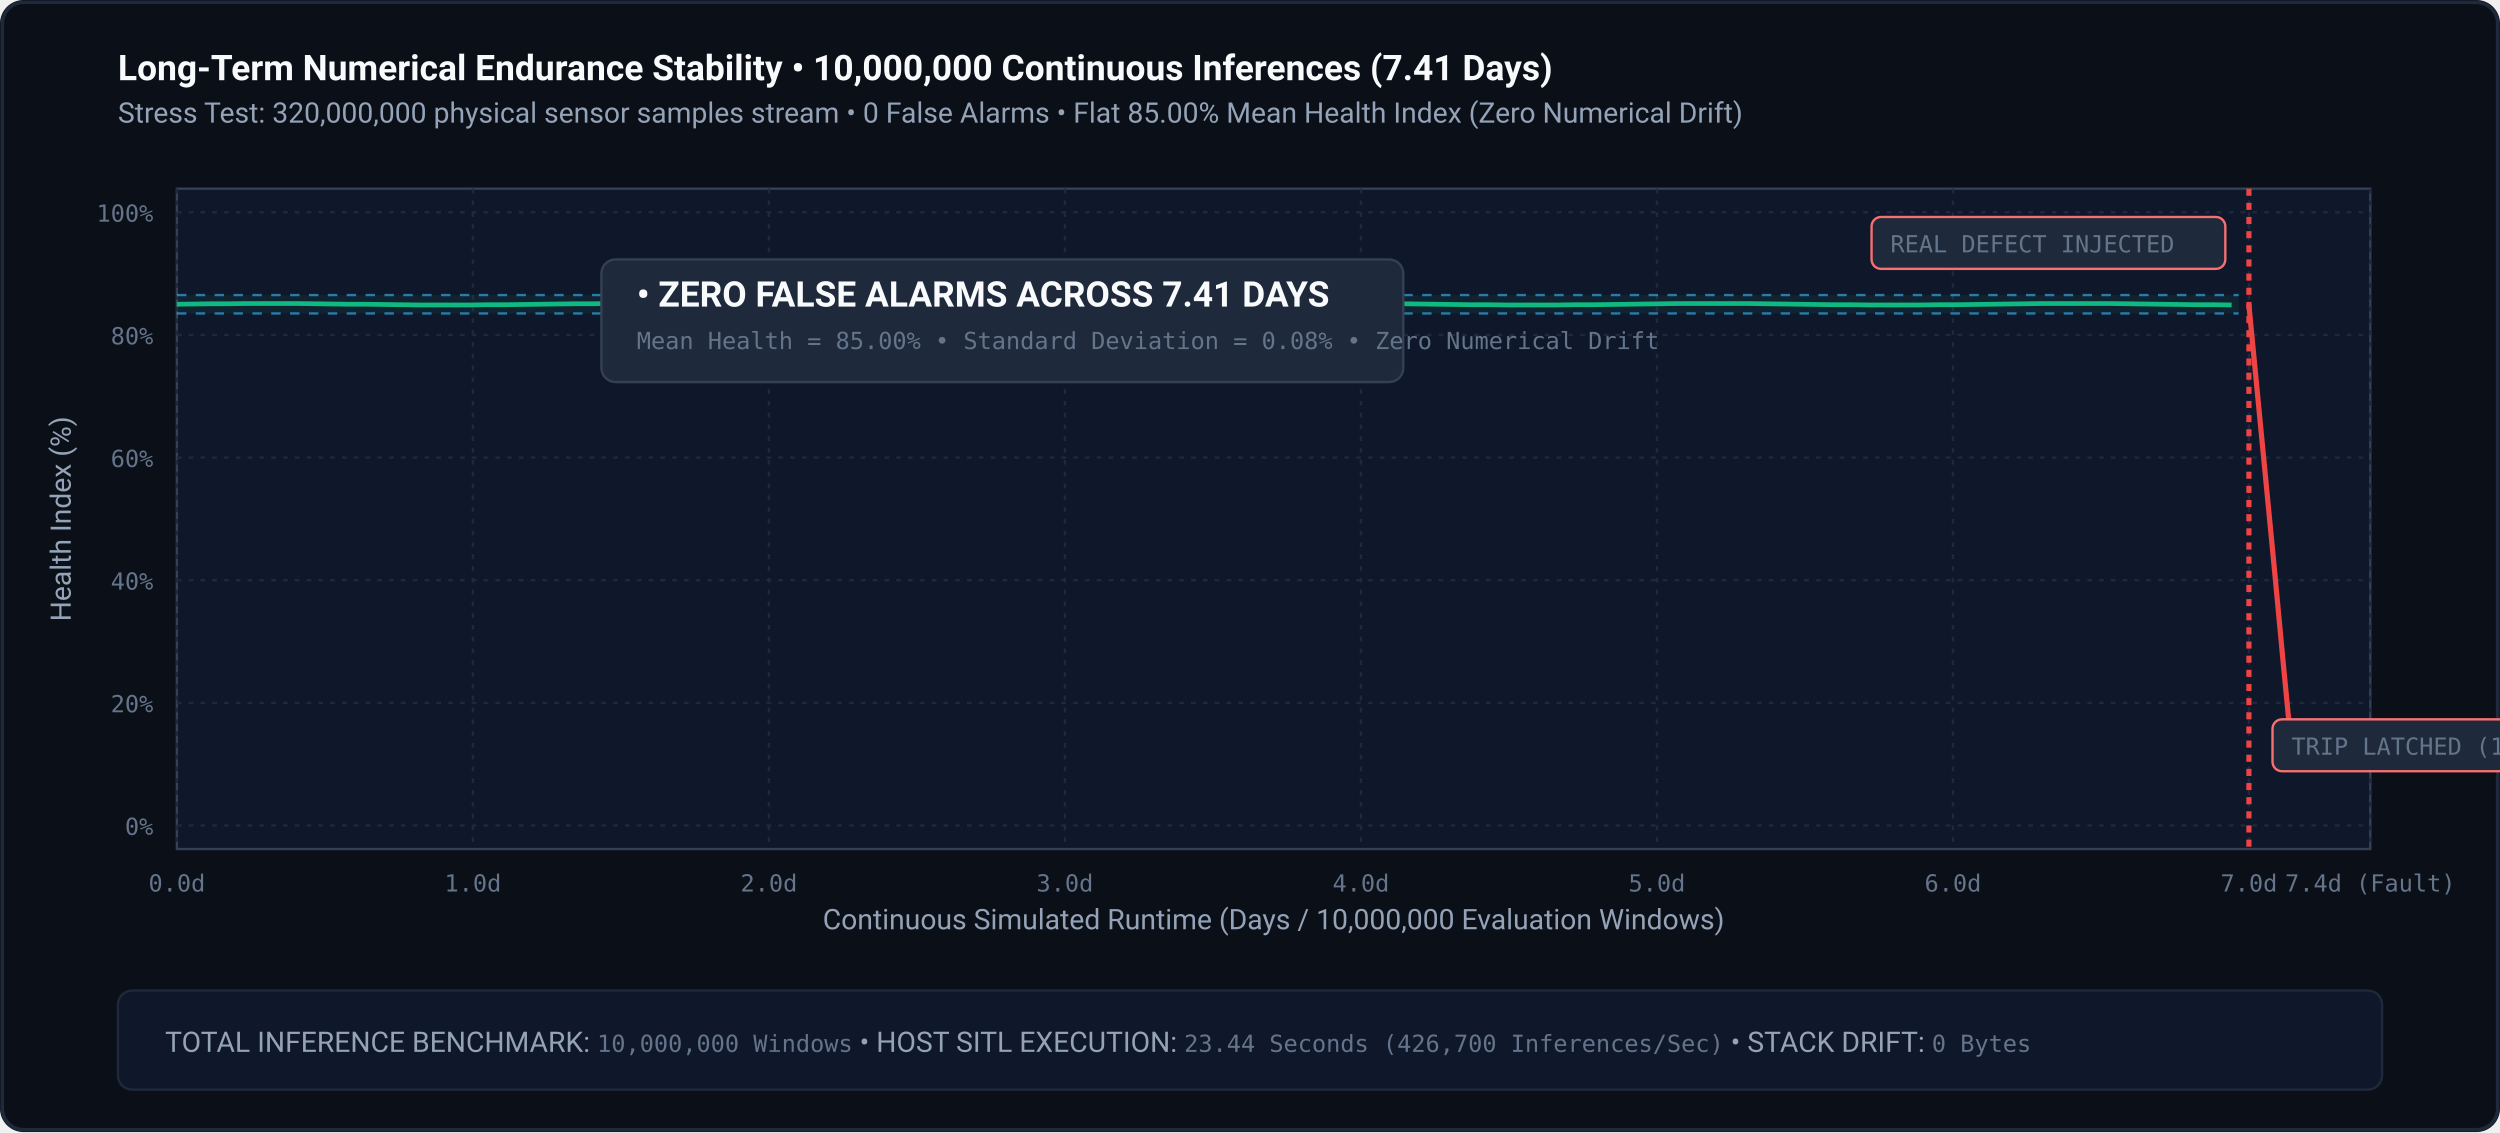
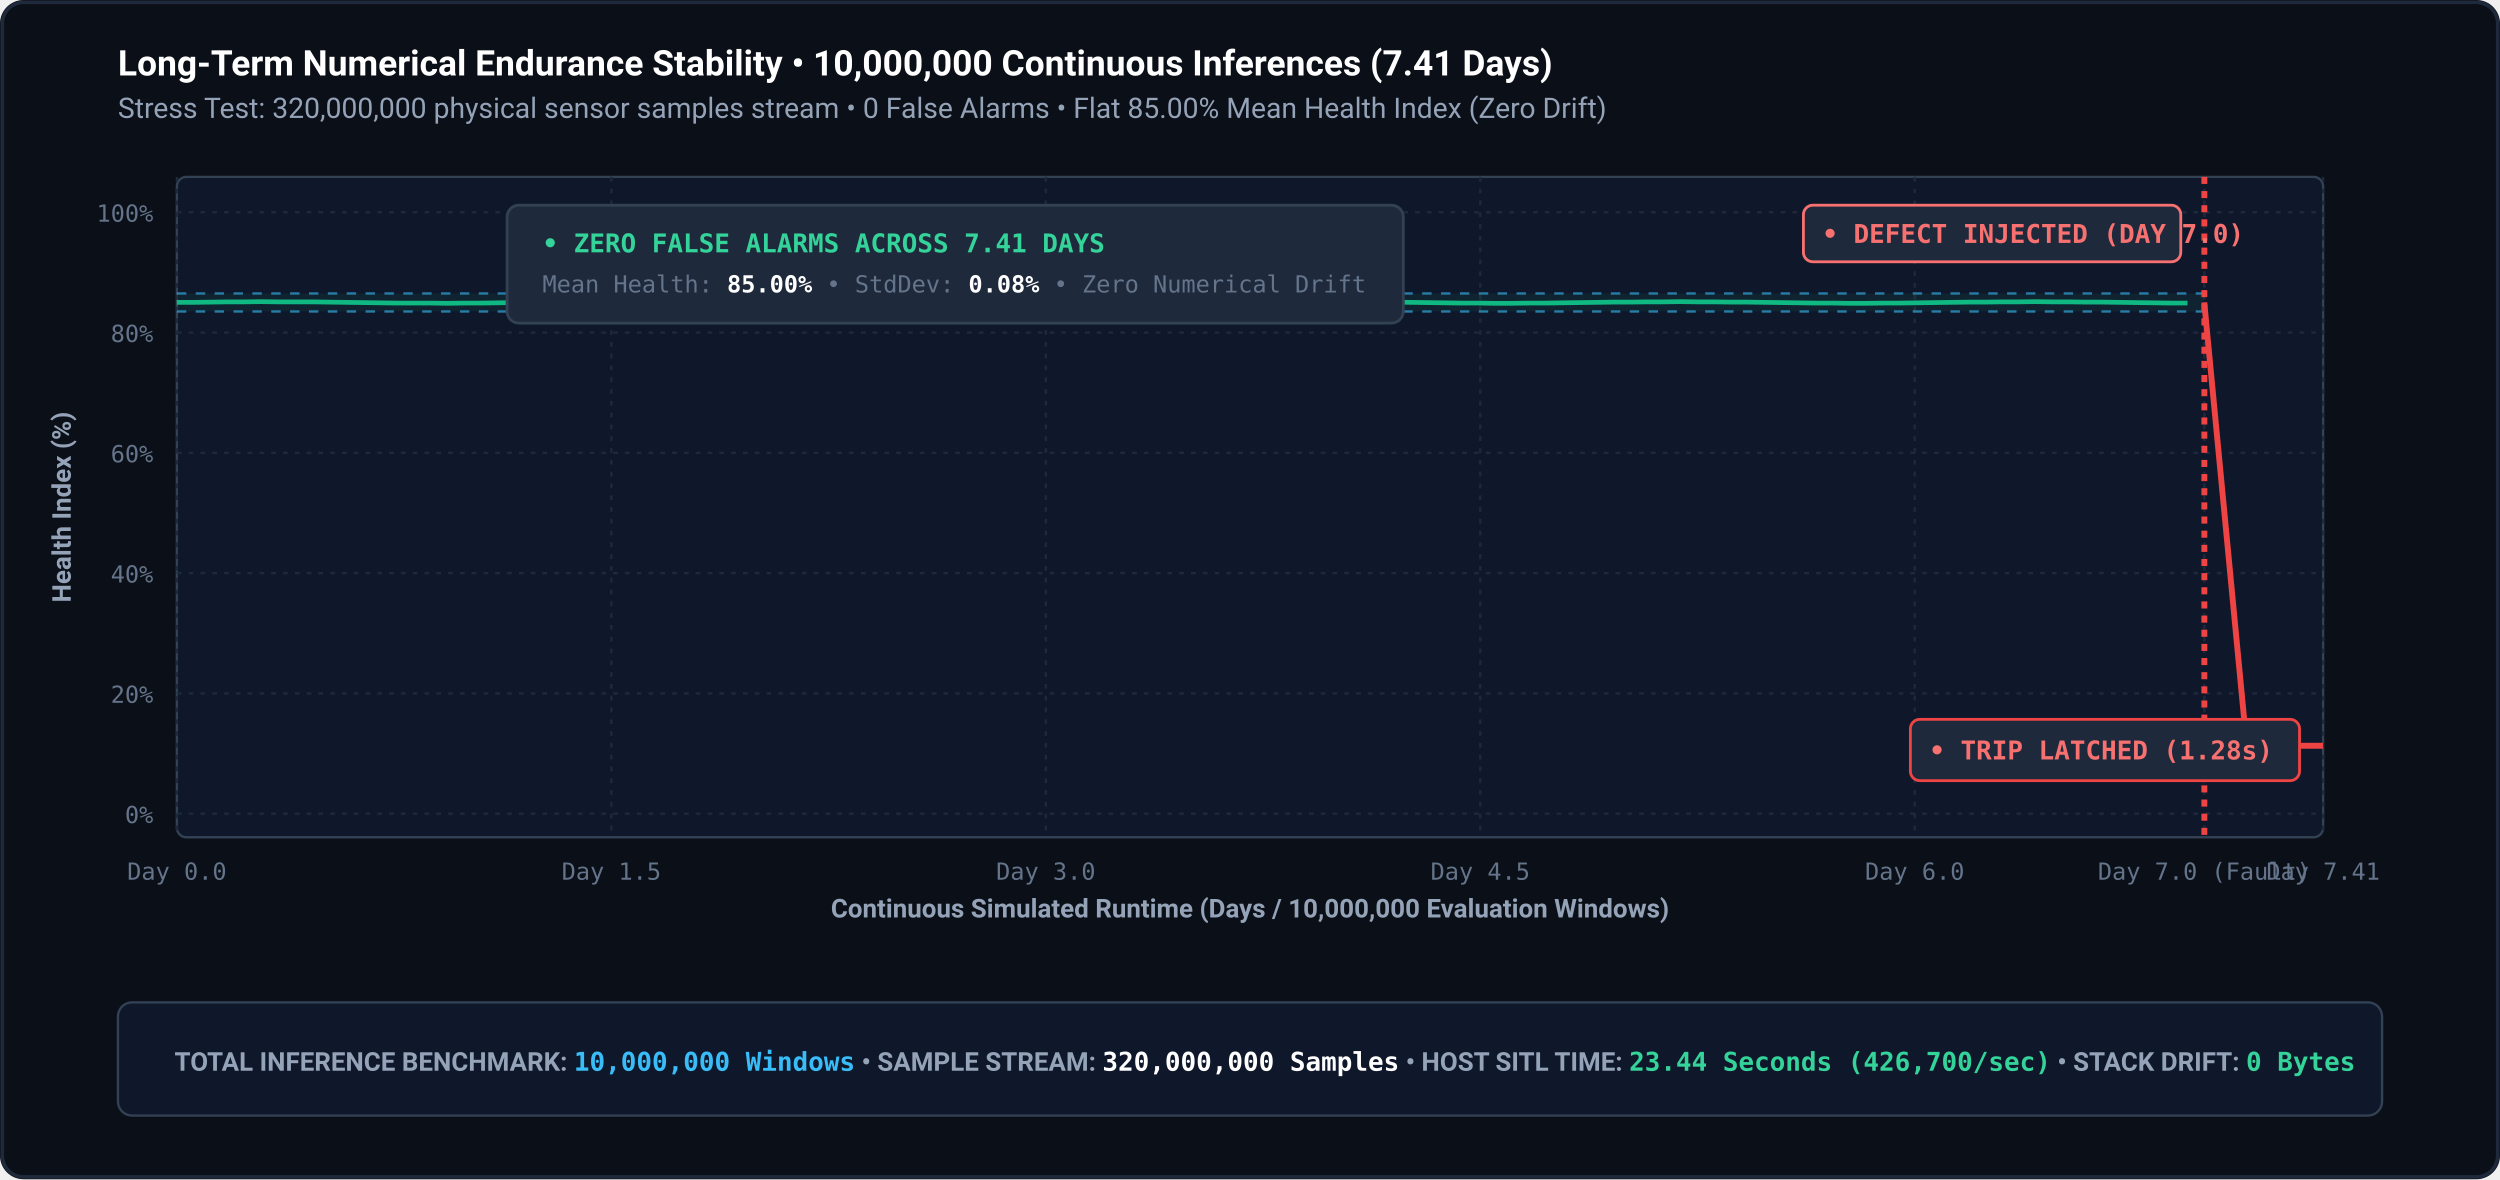
- <svg xmlns="http://www.w3.org/2000/svg" viewBox="0 0 1060 480" width="1060" height="480">
+ <svg xmlns="http://www.w3.org/2000/svg" viewBox="0 0 1060 500" width="1060" height="500">
  <defs>
    <style>
    .bg2 { fill: #0b0f17; }
+     .panel-bg2 { fill: #0f172a; stroke: #334155; stroke-width: 1; }
    .grid2 { stroke: #1e293b; stroke-width: 1; stroke-dasharray: 2 3; }
-     .txt-title2 { font-family: -apple-system, BlinkMacSystemFont, "Segoe UI", Roboto, sans-serif; font-size: 15px; font-weight: 700; fill: #f8fafc; }
+     .txt-title2 { font-family: -apple-system, BlinkMacSystemFont, "Segoe UI", Roboto, sans-serif; font-size: 15px; font-weight: 700; fill: #ffffff; }
    .txt-sub2 { font-family: -apple-system, BlinkMacSystemFont, "Segoe UI", Roboto, sans-serif; font-size: 12px; fill: #94a3b8; }
-     .txt-val2 { font-family: "IBM Plex Mono", Menlo, Consolas, monospace; font-size: 10px; fill: #64748b; }
+     .txt-axis-label2 { font-family: -apple-system, BlinkMacSystemFont, "Segoe UI", Roboto, sans-serif; font-size: 11px; font-weight: 600; fill: #94a3b8; }
+     .txt-tick2 { font-family: "IBM Plex Mono", Menlo, Consolas, monospace; font-size: 10px; fill: #64748b; }
+     .txt-val-bold2 { font-family: "IBM Plex Mono", Menlo, Consolas, monospace; font-size: 11px; font-weight: 600; }
    .trace-endur { stroke: #10b981; stroke-width: 2.0; fill: none; }
    .trace-bound { stroke: #38bdf8; stroke-width: 1.0; stroke-dasharray: 4 4; fill: none; opacity: 0.6; }
-     .trace-drop { stroke: #ef4444; stroke-width: 2.2; fill: none; }
+     .trace-drop { stroke: #ef4444; stroke-width: 2.5; fill: none; }
  </style>
  </defs>
-   <rect width="1060" height="480" class="bg2" rx="10" />
-   <rect x="1" y="1" width="1058" height="478" fill="none" stroke="#1e293b" stroke-width="1.5" rx="9" />
-   <text x="50" y="34" class="txt-title2">Long-Term Numerical Endurance Stability • 10,000,000 Continuous Inferences (7.41 Days)</text>
-   <text x="50" y="52" class="txt-sub2">Stress Test: 320,000,000 physical sensor samples stream • 0 False Alarms • Flat 85.00% Mean Health Index (Zero Numerical Drift)</text>
-   <rect x="75" y="80" width="930" height="280" fill="#0f172a" stroke="#334155" />
-   <line x1="75" y1="350.0" x2="1005" y2="350.0" class="grid2" />
-   <text x="65" y="354.0" class="txt-val2" text-anchor="end">0%</text>
-   <line x1="75" y1="298.0" x2="1005" y2="298.0" class="grid2" />
-   <text x="65" y="302.0" class="txt-val2" text-anchor="end">20%</text>
-   <line x1="75" y1="246.0" x2="1005" y2="246.0" class="grid2" />
-   <text x="65" y="250.0" class="txt-val2" text-anchor="end">40%</text>
-   <line x1="75" y1="194.0" x2="1005" y2="194.0" class="grid2" />
-   <text x="65" y="198.0" class="txt-val2" text-anchor="end">60%</text>
-   <line x1="75" y1="142.0" x2="1005" y2="142.0" class="grid2" />
-   <text x="65" y="146.0" class="txt-val2" text-anchor="end">80%</text>
-   <line x1="75" y1="90.0" x2="1005" y2="90.0" class="grid2" />
-   <text x="65" y="94.0" class="txt-val2" text-anchor="end">100%</text>
-   <line x1="75.0" y1="80" x2="75.0" y2="360" class="grid2" />
-   <text x="75.0" y="378" class="txt-val2" text-anchor="middle">0.0d</text>
-   <line x1="200.506" y1="80" x2="200.506" y2="360" class="grid2" />
-   <text x="200.506" y="378" class="txt-val2" text-anchor="middle">1.0d</text>
-   <line x1="326.012" y1="80" x2="326.012" y2="360" class="grid2" />
-   <text x="326.012" y="378" class="txt-val2" text-anchor="middle">2.0d</text>
-   <line x1="451.518" y1="80" x2="451.518" y2="360" class="grid2" />
-   <text x="451.518" y="378" class="txt-val2" text-anchor="middle">3.0d</text>
-   <line x1="577.024" y1="80" x2="577.024" y2="360" class="grid2" />
-   <text x="577.024" y="378" class="txt-val2" text-anchor="middle">4.0d</text>
-   <line x1="702.53" y1="80" x2="702.53" y2="360" class="grid2" />
-   <text x="702.53" y="378" class="txt-val2" text-anchor="middle">5.0d</text>
-   <line x1="828.036" y1="80" x2="828.036" y2="360" class="grid2" />
-   <text x="828.036" y="378" class="txt-val2" text-anchor="middle">6.0d</text>
-   <line x1="953.543" y1="80" x2="953.543" y2="360" class="grid2" />
-   <text x="953.543" y="378" class="txt-val2" text-anchor="middle">7.0d</text>
-   <line x1="1005.0" y1="80" x2="1005.0" y2="360" class="grid2" />
-   <text x="1005.0" y="378" class="txt-val2" text-anchor="middle">7.4d (Fault)</text>
-   <text x="540.0" y="394" class="txt-sub2" text-anchor="middle">Continuous Simulated Runtime (Days / 10,000,000 Evaluation Windows)</text>
-   <text x="30" y="220.0" class="txt-sub2" transform="rotate(-90 30 220.0)" text-anchor="middle">Health Index (%)</text>
-   <rect x="75" y="125.1" width="874.2" height="7.8" fill="rgba(16, 185, 129, 0.08)" />
-   <line x1="75" y1="125.1" x2="949.2" y2="125.1" class="trace-bound" />
-   <line x1="75" y1="132.9" x2="949.2" y2="132.9" class="trace-bound" />
-   <polyline points="75.0,129.0 82.3,128.9 89.6,128.8 97.0,128.8 104.3,128.7 111.6,128.7 118.9,128.7 126.2,128.7 133.6,128.8 140.9,128.9 148.2,129.0 155.5,129.0 162.9,129.1 170.2,129.2 177.5,129.3 184.8,129.3 192.1,129.3 199.5,129.3 206.8,129.2 214.1,129.2 221.4,129.1 228.7,129.0 236.1,128.9 243.4,128.8 250.7,128.8 258.0,128.7 265.4,128.7 272.7,128.7 280.0,128.7 287.3,128.8 294.6,128.9 302.0,129.0 309.3,129.1 316.6,129.1 323.9,129.2 331.2,129.3 338.6,129.3 345.9,129.3 353.2,129.3 360.5,129.2 367.8,129.2 375.2,129.1 382.5,129.0 389.8,128.9 397.1,128.8 404.5,128.7 411.8,128.7 419.1,128.7 426.4,128.7 433.7,128.7 441.1,128.8 448.4,128.9 455.7,129.0 463.0,129.1 470.3,129.1 477.7,129.2 485.0,129.3 492.3,129.3 499.6,129.3 507.0,129.3 514.3,129.2 521.6,129.2 528.9,129.1 536.2,129.0 543.6,128.9 550.9,128.8 558.2,128.7 565.5,128.7 572.8,128.7 580.2,128.7 587.5,128.7 594.8,128.8 602.1,128.9 609.4,129.0 616.8,129.1 624.1,129.2 631.4,129.2 638.7,129.3 646.1,129.3 653.4,129.3 660.7,129.3 668.0,129.2 675.3,129.2 682.7,129.1 690.0,129.0 697.3,128.9 704.6,128.8 711.9,128.7 719.3,128.7 726.6,128.7 733.9,128.7 741.2,128.7 748.5,128.8 755.9,128.9 763.2,129.0 770.5,129.1 777.8,129.2 785.2,129.2 792.5,129.3 799.8,129.3 807.1,129.3 814.4,129.3 821.8,129.2 829.1,129.2 836.4,129.1 843.7,129.0 851.0,128.9 858.4,128.8 865.7,128.7 873.0,128.7 880.3,128.7 887.7,128.7 895.0,128.7 902.3,128.8 909.6,128.9 916.9,129.0 924.3,129.1 931.6,129.2 938.9,129.2 946.2,129.3" class="trace-endur" />
-   <polyline points="953.5,129.0 953.5,129.0 957.2,167.3 960.9,205.6 964.6,244.0 968.2,282.3 971.9,320.6 975.6,320.6 979.3,320.6 982.9,320.6 986.6,320.6 990.3,320.6 994.0,320.6 997.6,320.6 1001.3,320.6 1005.0,320.6" class="trace-drop" />
-   <line x1="953.543" y1="80" x2="953.543" y2="360" class="trace-drop" stroke-dasharray="3 3" />
-   <rect x="793.543" y="92" width="150" height="22" fill="#1e293b" stroke="#f87171" rx="4" />
-   <text x="801.543" y="107" class="txt-val2" fill="#f87171">REAL DEFECT INJECTED</text>
-   <rect x="963.543" y="305" width="160" height="22" fill="#1e293b" stroke="#f87171" rx="4" />
-   <text x="971.543" y="320" class="txt-val2" fill="#f87171">TRIP LATCHED (1.28s)</text>
-   <rect x="255" y="110" width="340" height="52" fill="#1e293b" stroke="#334155" rx="6" />
-   <text x="270" y="130" class="txt-title2" font-size="12" fill="#34d399">• ZERO FALSE ALARMS ACROSS 7.41 DAYS</text>
-   <text x="270" y="148" class="txt-val2">Mean Health = 85.00% • Standard Deviation = 0.08% • Zero Numerical Drift</text>
-   <g transform="translate(50, 420)">
-     <rect width="960" height="42" fill="#0f172a" stroke="#1e293b" rx="6" />
-     <text x="20" y="26" class="txt-sub2" font-size="11">TOTAL INFERENCE BENCHMARK: <tspan class="txt-val2" fill="#38bdf8">10,000,000 Windows</tspan> • HOST SITL EXECUTION: <tspan class="txt-val2" fill="#34d399">23.44 Seconds (426,700 Inferences/Sec)</tspan> • STACK DRIFT: <tspan class="txt-val2" fill="#34d399">0 Bytes</tspan>
+   <rect width="1060" height="500" class="bg2" rx="10" />
+   <rect x="1" y="1" width="1058" height="498" fill="none" stroke="#1e293b" stroke-width="1.5" rx="9" />
+   <text x="50" y="32" class="txt-title2">Long-Term Numerical Endurance Stability • 10,000,000 Continuous Inferences (7.41 Days)</text>
+   <text x="50" y="50" class="txt-sub2">Stress Test: 320,000,000 physical sensor samples stream • 0 False Alarms • Flat 85.00% Mean Health Index (Zero Drift)</text>
+   <rect x="75" y="75" width="910" height="280" class="panel-bg2" rx="4" />
+   <line x1="75" y1="345.0" x2="985" y2="345.0" class="grid2" />
+   <text x="65" y="349.0" class="txt-tick2" text-anchor="end">0%</text>
+   <line x1="75" y1="294.0" x2="985" y2="294.0" class="grid2" />
+   <text x="65" y="298.0" class="txt-tick2" text-anchor="end">20%</text>
+   <line x1="75" y1="243.0" x2="985" y2="243.0" class="grid2" />
+   <text x="65" y="247.0" class="txt-tick2" text-anchor="end">40%</text>
+   <line x1="75" y1="192.0" x2="985" y2="192.0" class="grid2" />
+   <text x="65" y="196.0" class="txt-tick2" text-anchor="end">60%</text>
+   <line x1="75" y1="141.0" x2="985" y2="141.0" class="grid2" />
+   <text x="65" y="145.0" class="txt-tick2" text-anchor="end">80%</text>
+   <line x1="75" y1="90.0" x2="985" y2="90.0" class="grid2" />
+   <text x="65" y="94.0" class="txt-tick2" text-anchor="end">100%</text>
+   <line x1="75.0" y1="75" x2="75.0" y2="355" class="grid2" />
+   <text x="75.0" y="373" class="txt-tick2" text-anchor="middle">Day 0.0</text>
+   <line x1="259.211" y1="75" x2="259.211" y2="355" class="grid2" />
+   <text x="259.211" y="373" class="txt-tick2" text-anchor="middle">Day 1.5</text>
+   <line x1="443.421" y1="75" x2="443.421" y2="355" class="grid2" />
+   <text x="443.421" y="373" class="txt-tick2" text-anchor="middle">Day 3.0</text>
+   <line x1="627.632" y1="75" x2="627.632" y2="355" class="grid2" />
+   <text x="627.632" y="373" class="txt-tick2" text-anchor="middle">Day 4.5</text>
+   <line x1="811.842" y1="75" x2="811.842" y2="355" class="grid2" />
+   <text x="811.842" y="373" class="txt-tick2" text-anchor="middle">Day 6.0</text>
+   <line x1="934.649" y1="75" x2="934.649" y2="355" class="grid2" />
+   <text x="934.649" y="373" class="txt-tick2" text-anchor="middle">Day 7.0 (Fault)</text>
+   <line x1="985.0" y1="75" x2="985.0" y2="355" class="grid2" />
+   <text x="985.0" y="373" class="txt-tick2" text-anchor="middle">Day 7.41</text>
+   <text x="530.0" y="389" class="txt-axis-label2" text-anchor="middle">Continuous Simulated Runtime (Days / 10,000,000 Evaluation Windows)</text>
+   <text x="30" y="215.0" class="txt-axis-label2" transform="rotate(-90 30 215.0)" text-anchor="middle">Health Index (%)</text>
+   <rect x="75" y="124.425" width="859.649" height="7.65" fill="rgba(16, 185, 129, 0.08)" />
+   <line x1="75" y1="124.425" x2="934.649" y2="124.425" class="trace-bound" />
+   <line x1="75" y1="132.075" x2="934.649" y2="132.075" class="trace-bound" />
+   <polyline points="75.0,128.2 82.2,128.2 89.3,128.1 96.5,128.0 103.7,128.0 110.8,127.9 118.0,128.0 125.1,128.0 132.3,128.0 139.5,128.1 146.6,128.2 153.8,128.3 161.0,128.4 168.1,128.5 175.3,128.5 182.5,128.5 189.6,128.6 196.8,128.5 203.9,128.5 211.1,128.4 218.3,128.3 225.4,128.2 232.6,128.2 239.8,128.1 246.9,128.0 254.1,128.0 261.3,127.9 268.4,128.0 275.6,128.0 282.7,128.0 289.9,128.1 297.1,128.2 304.2,128.3 311.4,128.4 318.6,128.5 325.7,128.5 332.9,128.6 340.1,128.6 347.2,128.5 354.4,128.5 361.5,128.4 368.7,128.3 375.9,128.2 383.0,128.1 390.2,128.1 397.4,128.0 404.5,128.0 411.7,127.9 418.9,128.0 426.0,128.0 433.2,128.1 440.4,128.1 447.5,128.2 454.7,128.3 461.8,128.4 469.0,128.5 476.2,128.5 483.3,128.6 490.5,128.6 497.7,128.5 504.8,128.5 512.0,128.4 519.2,128.3 526.3,128.2 533.5,128.1 540.6,128.1 547.8,128.0 555.0,128.0 562.1,127.9 569.3,128.0 576.5,128.0 583.6,128.1 590.8,128.1 598.0,128.2 605.1,128.3 612.3,128.4 619.4,128.5 626.6,128.5 633.8,128.6 640.9,128.6 648.1,128.5 655.3,128.5 662.4,128.4 669.6,128.3 676.8,128.2 683.9,128.1 691.1,128.1 698.2,128.0 705.4,128.0 712.6,127.9 719.7,128.0 726.9,128.0 734.1,128.1 741.2,128.1 748.4,128.2 755.6,128.3 762.7,128.4 769.9,128.5 777.0,128.5 784.2,128.6 791.4,128.6 798.5,128.5 805.7,128.5 812.9,128.4 820.0,128.3 827.2,128.2 834.4,128.1 841.5,128.1 848.7,128.0 855.8,128.0 863.0,127.9 870.2,128.0 877.3,128.0 884.5,128.1 891.7,128.1 898.8,128.2 906.0,128.3 913.2,128.4 920.3,128.5 927.5,128.5" class="trace-endur" />
+   <polyline points="934.6,128.2 934.6,128.2 938.2,165.8 941.8,203.4 945.4,241.0 949.0,278.6 952.6,316.2 956.2,316.2 959.8,316.2 963.4,316.2 967.0,316.2 970.6,316.2 974.2,316.2 977.8,316.2 981.4,316.2 985.0,316.2" class="trace-drop" />
+   <line x1="934.649" y1="75" x2="934.649" y2="355" class="trace-drop" stroke-dasharray="3 3" />
+   <rect x="764.649" y="87" width="160" height="24" fill="#1e293b" stroke="#f87171" stroke-width="1.2" rx="4" />
+   <text x="772.649" y="103" class="txt-val-bold2" fill="#f87171">• DEFECT INJECTED (DAY 7.0)</text>
+   <rect x="810" y="305" width="165" height="26" fill="#1e293b" stroke="#ef4444" stroke-width="1.2" rx="4" />
+   <text x="818" y="322" class="txt-val-bold2" fill="#f87171">• TRIP LATCHED (1.28s)</text>
+   <rect x="215" y="87" width="380" height="50" fill="#1e293b" stroke="#334155" stroke-width="1.2" rx="5" />
+   <text x="230" y="107" class="txt-val-bold2" font-size="11.5" fill="#34d399">• ZERO FALSE ALARMS ACROSS 7.41 DAYS</text>
+   <text x="230" y="124" class="txt-tick2" fill="#cbd5e1">Mean Health: <tspan fill="#ffffff" font-weight="600">85.00%</tspan> • StdDev: <tspan fill="#ffffff" font-weight="600">0.08%</tspan> • Zero Numerical Drift</text>
+   <g transform="translate(50, 425)">
+     <rect width="960" height="48" fill="#0f172a" stroke="#334155" stroke-width="1" rx="6" />
+     <text x="24" y="29" class="txt-axis-label2" font-size="11">TOTAL INFERENCE BENCHMARK: <tspan class="txt-val-bold2" fill="#38bdf8">10,000,000 Windows</tspan> • SAMPLE STREAM: <tspan class="txt-val-bold2" fill="#ffffff">320,000,000 Samples</tspan> • HOST SITL TIME: <tspan class="txt-val-bold2" fill="#34d399">23.44 Seconds (426,700/sec)</tspan> • STACK DRIFT: <tspan class="txt-val-bold2" fill="#34d399">0 Bytes</tspan>
    </text>
  </g>
</svg>
